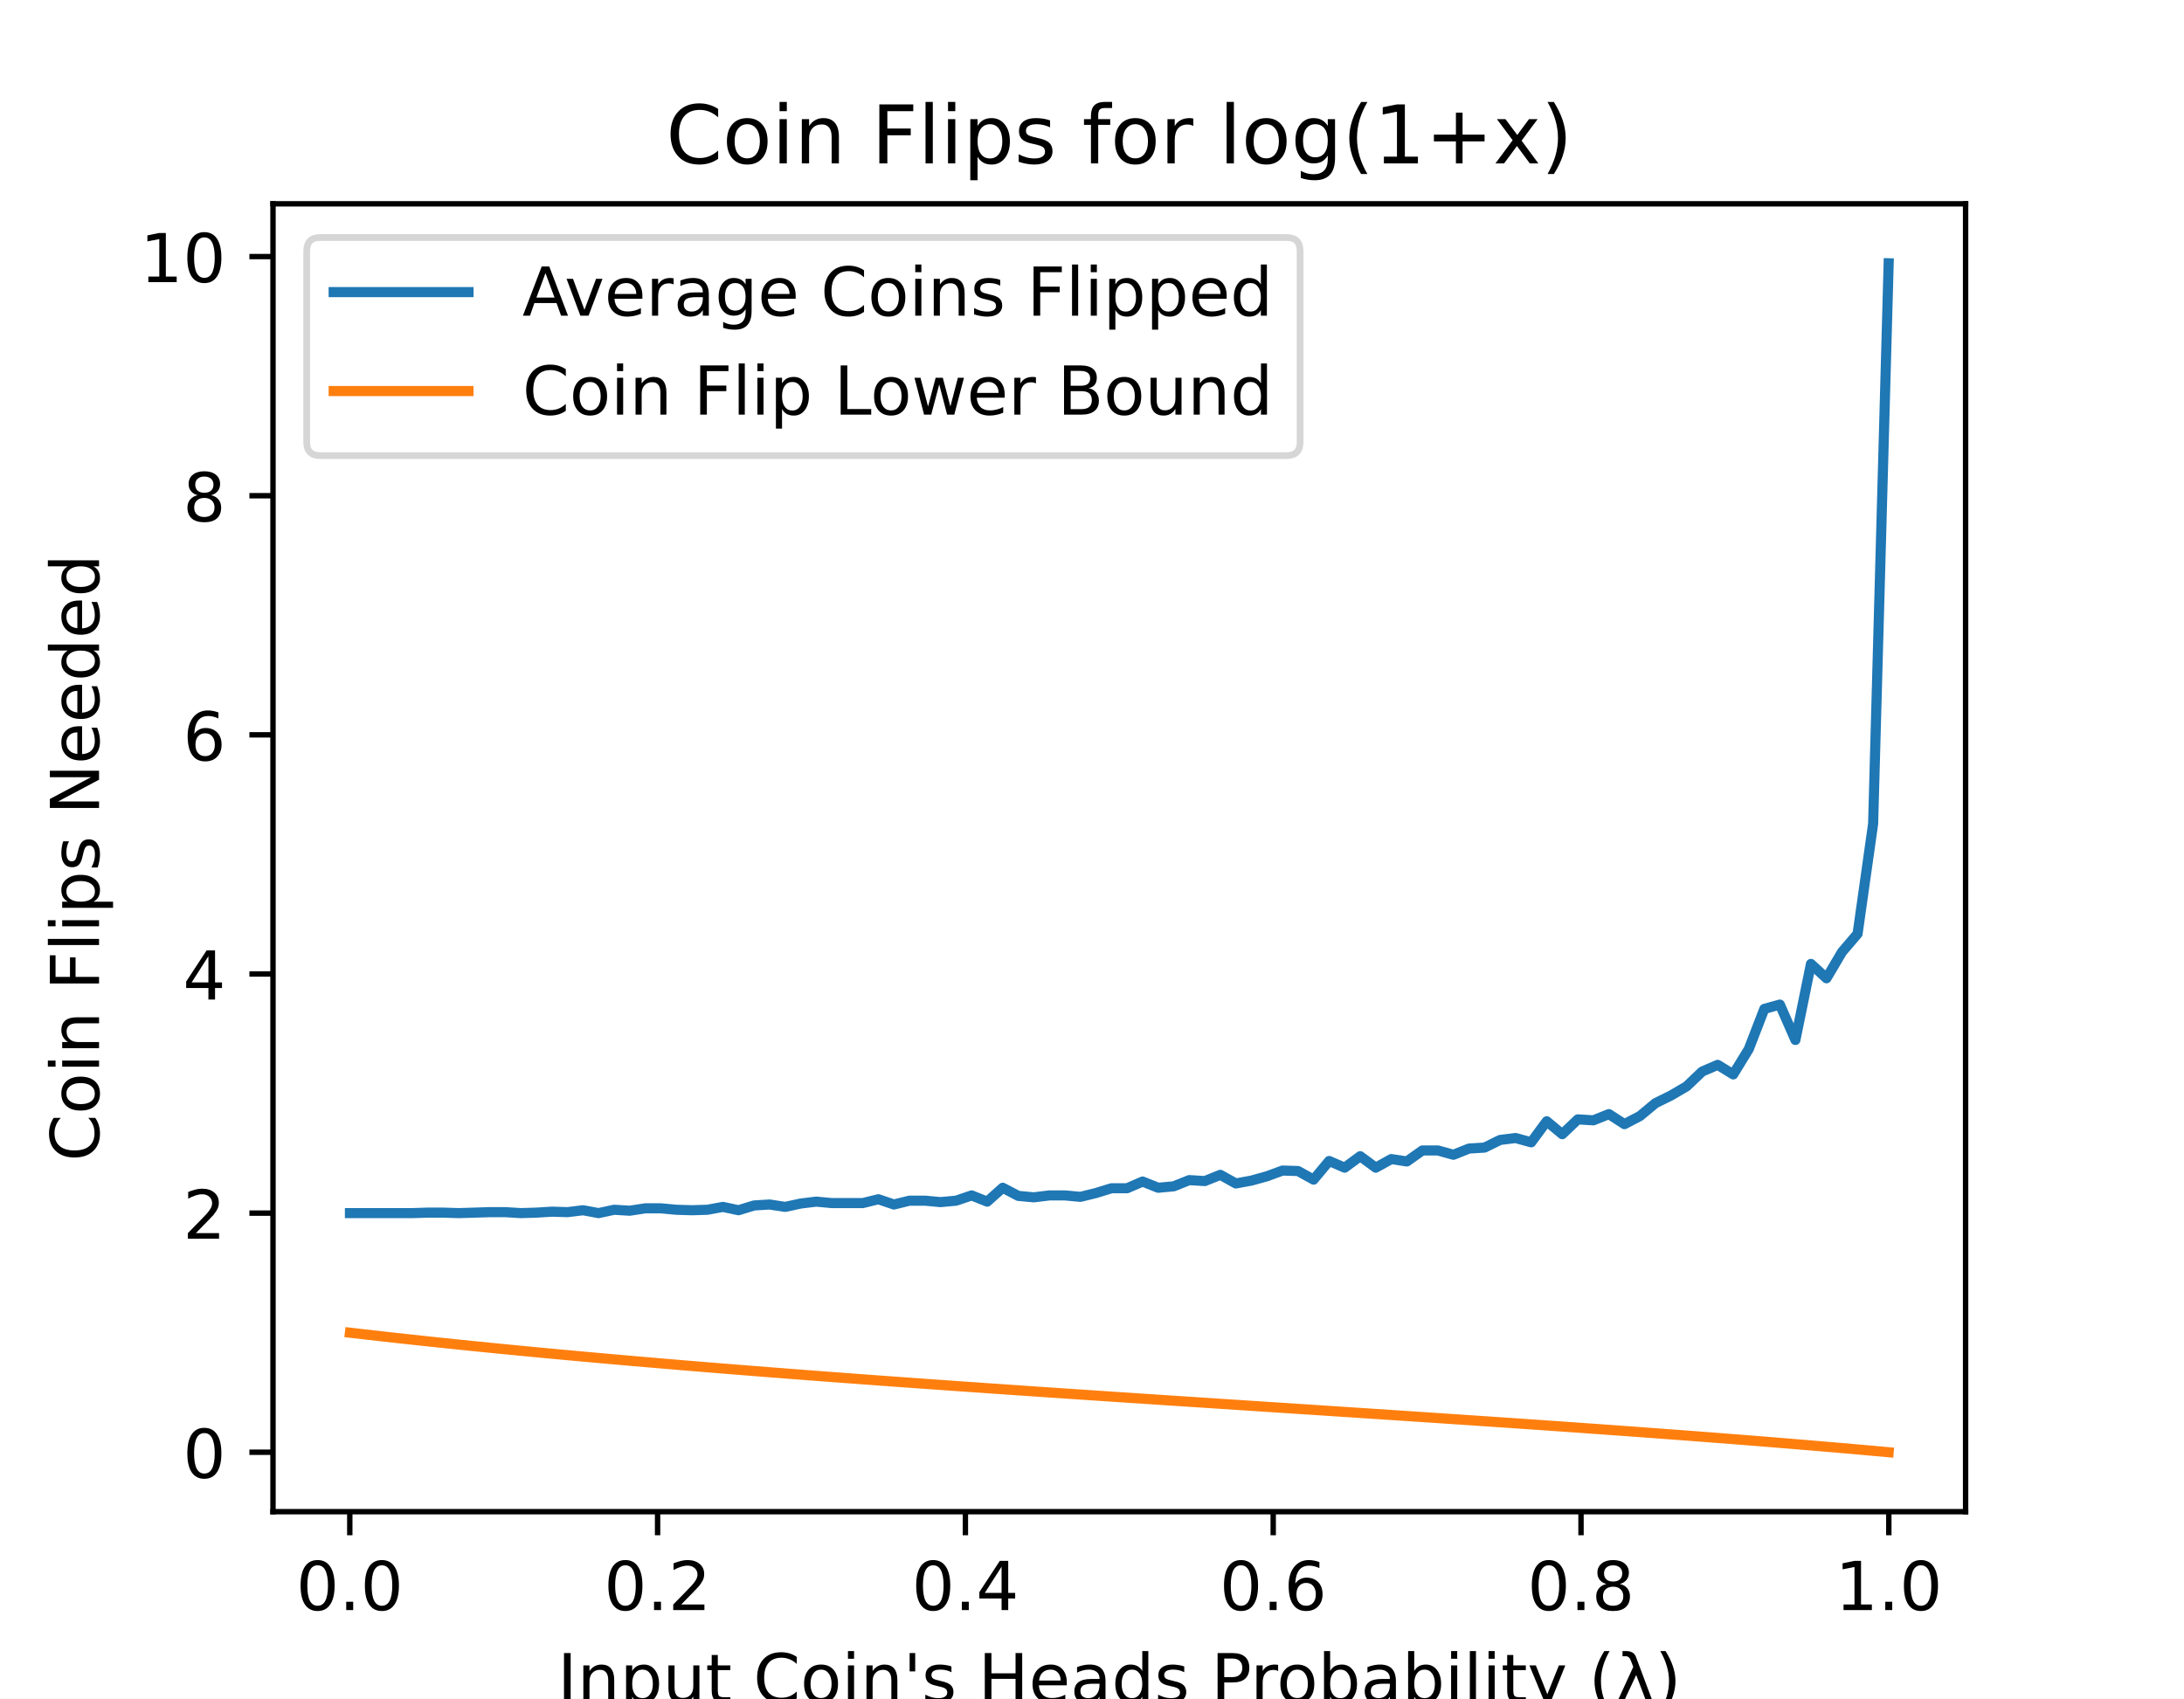
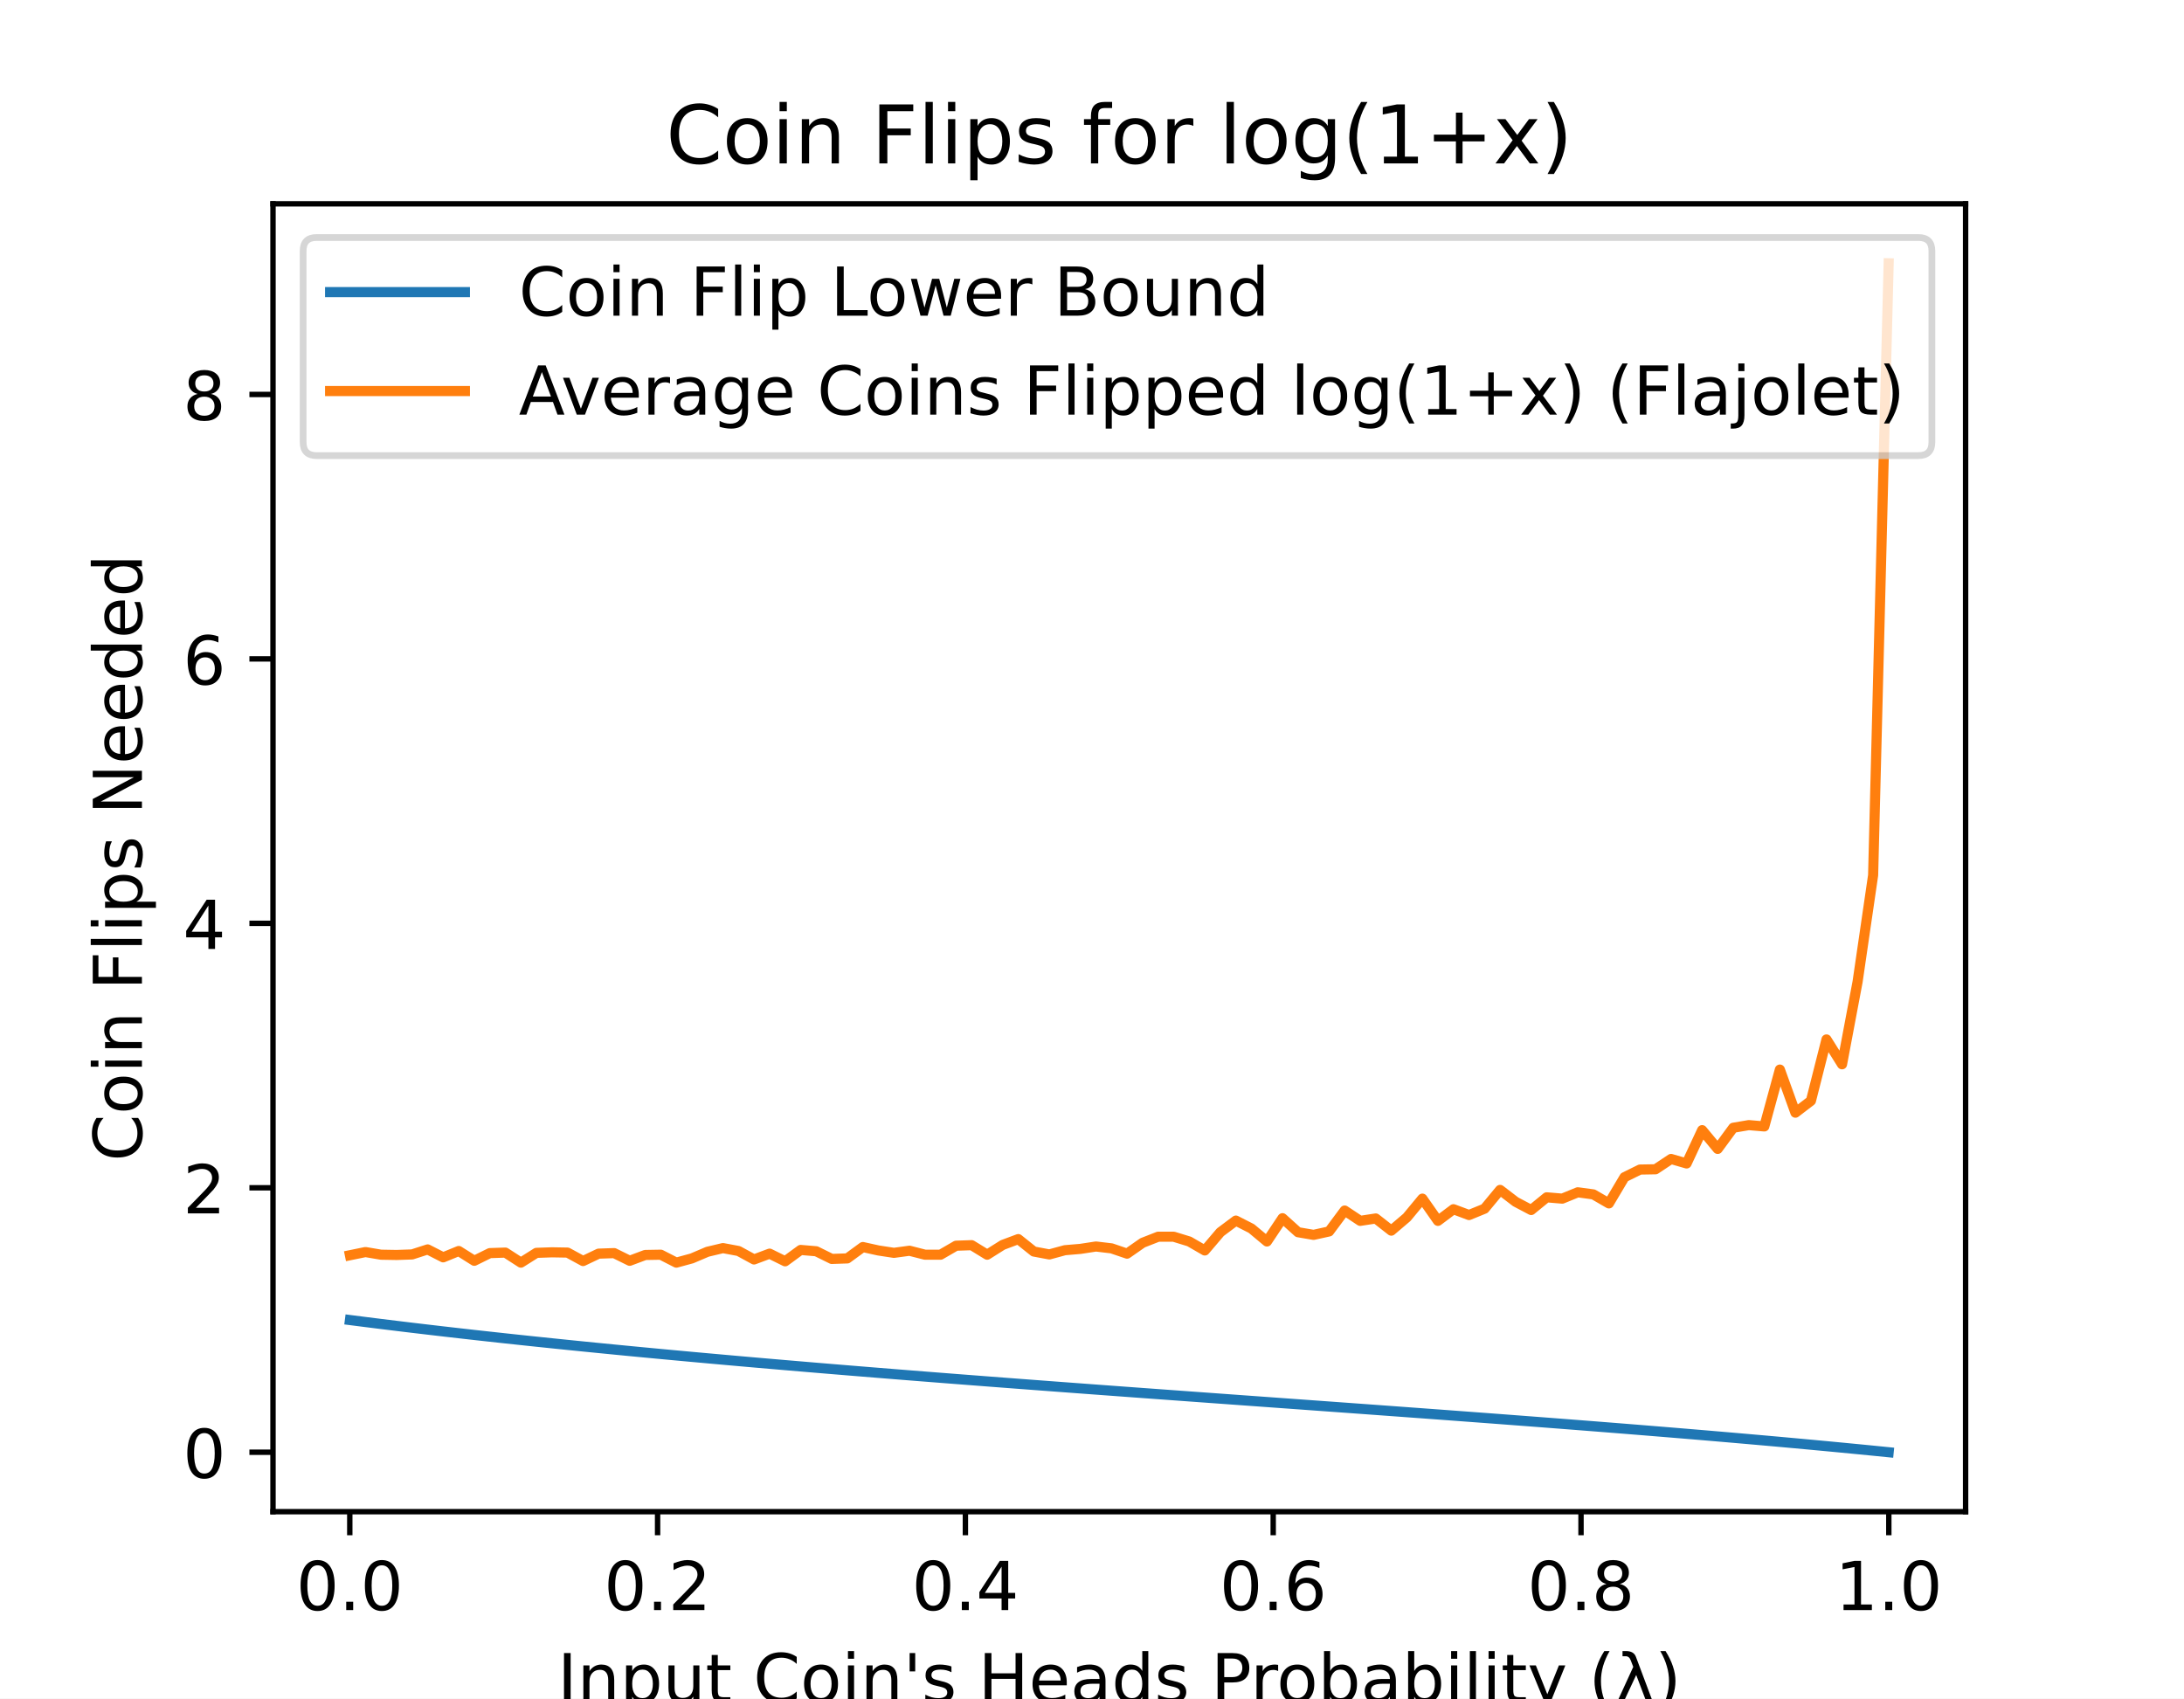
<svg xmlns="http://www.w3.org/2000/svg" xmlns:xlink="http://www.w3.org/1999/xlink" height="252pt" version="1.1" viewBox="0 0 324 252" width="324pt">
  <defs>
    <style type="text/css">
*{stroke-linecap:butt;stroke-linejoin:round;}
  </style>
  </defs>
  <g id="figure_1">
    <g id="patch_1">
      <path d="M 0 252  L 324 252  L 324 0  L 0 0  z " style="fill:#ffffff;" />
    </g>
    <g id="axes_1">
      <g id="patch_2">
        <path d="M 40.5 224.28  L 291.6 224.28  L 291.6 30.24  L 40.5 30.24  z " style="fill:#ffffff;" />
      </g>
      <g id="matplotlib.axis_1">
        <g id="xtick_1">
          <g id="line2d_1">
            <defs>
-               <path d="M 0 0  L 0 3.5  " id="m49c0c4c488" style="stroke:#000000;stroke-width:0.8;" />
+               <path d="M 0 0  L 0 3.5  " id="med8d1730a6" style="stroke:#000000;stroke-width:0.8;" />
            </defs>
            <g>
-               <use style="stroke:#000000;stroke-width:0.8;" x="51.891" xlink:href="#m49c0c4c488" y="224.28" />
+               <use style="stroke:#000000;stroke-width:0.8;" x="51.891" xlink:href="#med8d1730a6" y="224.28" />
            </g>
          </g>
          <g id="text_1">
            <text style="font-family:DejaVu Sans;font-size:10px;font-style:normal;font-weight:normal;text-anchor:middle;" transform="rotate(-0, 51.89081, 238.8784)" x="51.891" y="238.878">0.0</text>
          </g>
        </g>
        <g id="xtick_2">
          <g id="line2d_2">
            <g>
-               <use style="stroke:#000000;stroke-width:0.8;" x="97.554" xlink:href="#m49c0c4c488" y="224.28" />
+               <use style="stroke:#000000;stroke-width:0.8;" x="97.554" xlink:href="#med8d1730a6" y="224.28" />
            </g>
          </g>
          <g id="text_2">
            <text style="font-family:DejaVu Sans;font-size:10px;font-style:normal;font-weight:normal;text-anchor:middle;" transform="rotate(-0, 97.55448, 238.8784)" x="97.554" y="238.878">0.2</text>
          </g>
        </g>
        <g id="xtick_3">
          <g id="line2d_3">
            <g>
-               <use style="stroke:#000000;stroke-width:0.8;" x="143.218" xlink:href="#m49c0c4c488" y="224.28" />
+               <use style="stroke:#000000;stroke-width:0.8;" x="143.218" xlink:href="#med8d1730a6" y="224.28" />
            </g>
          </g>
          <g id="text_3">
            <text style="font-family:DejaVu Sans;font-size:10px;font-style:normal;font-weight:normal;text-anchor:middle;" transform="rotate(-0, 143.2182, 238.8784)" x="143.218" y="238.878">0.4</text>
          </g>
        </g>
        <g id="xtick_4">
          <g id="line2d_4">
            <g>
-               <use style="stroke:#000000;stroke-width:0.8;" x="188.882" xlink:href="#m49c0c4c488" y="224.28" />
+               <use style="stroke:#000000;stroke-width:0.8;" x="188.882" xlink:href="#med8d1730a6" y="224.28" />
            </g>
          </g>
          <g id="text_4">
            <text style="font-family:DejaVu Sans;font-size:10px;font-style:normal;font-weight:normal;text-anchor:middle;" transform="rotate(-0, 188.8818, 238.8784)" x="188.882" y="238.878">0.6</text>
          </g>
        </g>
        <g id="xtick_5">
          <g id="line2d_5">
            <g>
-               <use style="stroke:#000000;stroke-width:0.8;" x="234.546" xlink:href="#m49c0c4c488" y="224.28" />
+               <use style="stroke:#000000;stroke-width:0.8;" x="234.546" xlink:href="#med8d1730a6" y="224.28" />
            </g>
          </g>
          <g id="text_5">
            <text style="font-family:DejaVu Sans;font-size:10px;font-style:normal;font-weight:normal;text-anchor:middle;" transform="rotate(-0, 234.5455, 238.8784)" x="234.546" y="238.878">0.8</text>
          </g>
        </g>
        <g id="xtick_6">
          <g id="line2d_6">
            <g>
-               <use style="stroke:#000000;stroke-width:0.8;" x="280.209" xlink:href="#m49c0c4c488" y="224.28" />
+               <use style="stroke:#000000;stroke-width:0.8;" x="280.209" xlink:href="#med8d1730a6" y="224.28" />
            </g>
          </g>
          <g id="text_6">
            <text style="font-family:DejaVu Sans;font-size:10px;font-style:normal;font-weight:normal;text-anchor:middle;" transform="rotate(-0, 280.2092, 238.8784)" x="280.209" y="238.878">1.0</text>
          </g>
        </g>
        <g id="text_7">
          <text style="font-family:DejaVu Sans;font-size:10px;font-style:normal;font-weight:normal;text-anchor:middle;" transform="rotate(-0, 166.05, 252.5566)" x="166.05" y="252.557">Input Coin's Heads Probability (λ)</text>
        </g>
      </g>
      <g id="matplotlib.axis_2">
        <g id="ytick_1">
          <g id="line2d_7">
            <defs>
-               <path d="M 0 0  L -3.5 0  " id="mfebb966242" style="stroke:#000000;stroke-width:0.8;" />
+               <path d="M 0 0  L -3.5 0  " id="m7c59adb491" style="stroke:#000000;stroke-width:0.8;" />
            </defs>
            <g>
-               <use style="stroke:#000000;stroke-width:0.8;" x="40.5" xlink:href="#mfebb966242" y="215.462" />
+               <use style="stroke:#000000;stroke-width:0.8;" x="40.5" xlink:href="#m7c59adb491" y="215.462" />
            </g>
          </g>
          <g id="text_8">
-             <text style="font-family:DejaVu Sans;font-size:10px;font-style:normal;font-weight:normal;text-anchor:end;" transform="rotate(-0, 33.5, 219.2613)" x="33.5" y="219.261">0</text>
+             <text style="font-family:DejaVu Sans;font-size:10px;font-style:normal;font-weight:normal;text-anchor:end;" transform="rotate(-0, 33.5, 219.2615)" x="33.5" y="219.262">0</text>
          </g>
        </g>
        <g id="ytick_2">
          <g id="line2d_8">
            <g>
-               <use style="stroke:#000000;stroke-width:0.8;" x="40.5" xlink:href="#mfebb966242" y="179.983" />
+               <use style="stroke:#000000;stroke-width:0.8;" x="40.5" xlink:href="#m7c59adb491" y="176.227" />
            </g>
          </g>
          <g id="text_9">
-             <text style="font-family:DejaVu Sans;font-size:10px;font-style:normal;font-weight:normal;text-anchor:end;" transform="rotate(-0, 33.5, 183.7822)" x="33.5" y="183.782">2</text>
+             <text style="font-family:DejaVu Sans;font-size:10px;font-style:normal;font-weight:normal;text-anchor:end;" transform="rotate(-0, 33.5, 180.0261)" x="33.5" y="180.026">2</text>
          </g>
        </g>
        <g id="ytick_3">
          <g id="line2d_9">
            <g>
-               <use style="stroke:#000000;stroke-width:0.8;" x="40.5" xlink:href="#mfebb966242" y="144.504" />
+               <use style="stroke:#000000;stroke-width:0.8;" x="40.5" xlink:href="#m7c59adb491" y="136.992" />
            </g>
          </g>
          <g id="text_10">
-             <text style="font-family:DejaVu Sans;font-size:10px;font-style:normal;font-weight:normal;text-anchor:end;" transform="rotate(-0, 33.5, 148.3031)" x="33.5" y="148.303">4</text>
+             <text style="font-family:DejaVu Sans;font-size:10px;font-style:normal;font-weight:normal;text-anchor:end;" transform="rotate(-0, 33.5, 140.7907)" x="33.5" y="140.791">4</text>
          </g>
        </g>
        <g id="ytick_4">
          <g id="line2d_10">
            <g>
-               <use style="stroke:#000000;stroke-width:0.8;" x="40.5" xlink:href="#mfebb966242" y="109.025" />
+               <use style="stroke:#000000;stroke-width:0.8;" x="40.5" xlink:href="#m7c59adb491" y="97.756" />
            </g>
          </g>
          <g id="text_11">
-             <text style="font-family:DejaVu Sans;font-size:10px;font-style:normal;font-weight:normal;text-anchor:end;" transform="rotate(-0, 33.5, 112.824)" x="33.5" y="112.824">6</text>
+             <text style="font-family:DejaVu Sans;font-size:10px;font-style:normal;font-weight:normal;text-anchor:end;" transform="rotate(-0, 33.5, 101.5554)" x="33.5" y="101.555">6</text>
          </g>
        </g>
        <g id="ytick_5">
          <g id="line2d_11">
            <g>
-               <use style="stroke:#000000;stroke-width:0.8;" x="40.5" xlink:href="#mfebb966242" y="73.546" />
+               <use style="stroke:#000000;stroke-width:0.8;" x="40.5" xlink:href="#m7c59adb491" y="58.521" />
            </g>
          </g>
          <g id="text_12">
-             <text style="font-family:DejaVu Sans;font-size:10px;font-style:normal;font-weight:normal;text-anchor:end;" transform="rotate(-0, 33.5, 77.3449)" x="33.5" y="77.345">8</text>
+             <text style="font-family:DejaVu Sans;font-size:10px;font-style:normal;font-weight:normal;text-anchor:end;" transform="rotate(-0, 33.5, 62.31997)" x="33.5" y="62.32">8</text>
          </g>
        </g>
-         <g id="ytick_6">
-           <g id="line2d_12">
-             <g>
-               <use style="stroke:#000000;stroke-width:0.8;" x="40.5" xlink:href="#mfebb966242" y="38.067" />
-             </g>
-           </g>
-           <g id="text_13">
-             <text style="font-family:DejaVu Sans;font-size:10px;font-style:normal;font-weight:normal;text-anchor:end;" transform="rotate(-0, 33.5, 41.8658)" x="33.5" y="41.866">10</text>
-           </g>
-         </g>
-         <g id="text_14">
-           <text style="font-family:DejaVu Sans;font-size:10px;font-style:normal;font-weight:normal;text-anchor:middle;" transform="rotate(-90, 14.69531, 127.26)" x="14.695" y="127.26">Coin Flips Needed</text>
+         <g id="text_13">
+           <text style="font-family:DejaVu Sans;font-size:10px;font-style:normal;font-weight:normal;text-anchor:middle;" transform="rotate(-90, 21.05781, 127.26)" x="21.058" y="127.26">Coin Flips Needed</text>
        </g>
      </g>
+       <g id="line2d_12">
+         <path clip-path="url(#p0823089027)" d="M 51.914 195.848  L 54.219 196.142  L 56.525 196.431  L 58.831 196.714  L 61.137 196.993  L 63.443 197.266  L 65.748 197.535  L 68.054 197.8  L 70.36 198.06  L 72.666 198.315  L 74.971 198.567  L 77.277 198.814  L 79.583 199.058  L 81.889 199.298  L 84.195 199.535  L 86.5 199.768  L 88.806 199.997  L 91.112 200.224  L 93.418 200.448  L 95.724 200.668  L 98.029 200.886  L 100.335 201.1  L 102.641 201.313  L 104.947 201.522  L 107.252 201.729  L 109.558 201.934  L 111.864 202.137  L 114.17 202.337  L 116.476 202.535  L 118.781 202.731  L 121.087 202.925  L 123.393 203.117  L 125.699 203.308  L 128.005 203.496  L 130.31 203.683  L 132.616 203.869  L 134.922 204.053  L 137.228 204.235  L 139.533 204.416  L 141.839 204.596  L 144.145 204.774  L 146.451 204.952  L 148.757 205.128  L 151.062 205.303  L 153.368 205.477  L 155.674 205.65  L 157.98 205.823  L 160.286 205.994  L 162.591 206.165  L 164.897 206.335  L 167.203 206.505  L 169.509 206.674  L 171.814 206.842  L 174.12 207.01  L 176.426 207.178  L 178.732 207.345  L 181.038 207.512  L 183.343 207.679  L 185.649 207.846  L 187.955 208.012  L 190.261 208.179  L 192.567 208.345  L 194.872 208.512  L 197.178 208.679  L 199.484 208.846  L 201.79 209.013  L 204.095 209.181  L 206.401 209.349  L 208.707 209.518  L 211.013 209.687  L 213.319 209.857  L 215.624 210.028  L 217.93 210.199  L 220.236 210.371  L 222.542 210.544  L 224.848 210.719  L 227.153 210.894  L 229.459 211.07  L 231.765 211.248  L 234.071 211.427  L 236.376 211.607  L 238.682 211.789  L 240.988 211.973  L 243.294 212.158  L 245.6 212.346  L 247.905 212.535  L 250.211 212.726  L 252.517 212.919  L 254.823 213.115  L 257.129 213.313  L 259.434 213.514  L 261.74 213.717  L 264.046 213.923  L 266.352 214.133  L 268.657 214.345  L 270.963 214.561  L 273.269 214.78  L 275.575 215.003  L 277.881 215.229  L 280.186 215.46  " style="fill:none;stroke:#1f77b4;stroke-linecap:square;stroke-width:1.5;" />
+       </g>
      <g id="line2d_13">
-         <path clip-path="url(#paa7510b137)" d="M 51.914 179.983  L 54.219 179.983  L 56.525 179.983  L 58.831 179.983  L 61.137 179.983  L 63.443 179.912  L 65.748 179.912  L 68.054 179.983  L 70.36 179.912  L 72.666 179.841  L 74.971 179.841  L 77.277 179.983  L 79.583 179.912  L 81.889 179.77  L 84.195 179.841  L 86.5 179.557  L 88.806 179.983  L 91.112 179.486  L 93.418 179.628  L 95.724 179.273  L 98.029 179.273  L 100.335 179.486  L 102.641 179.557  L 104.947 179.486  L 107.252 179.061  L 109.558 179.557  L 111.864 178.848  L 114.17 178.706  L 116.476 179.061  L 118.781 178.564  L 121.087 178.28  L 123.393 178.493  L 125.699 178.493  L 128.005 178.493  L 130.31 177.925  L 132.616 178.706  L 134.922 178.138  L 137.228 178.138  L 139.533 178.351  L 141.839 178.138  L 144.145 177.358  L 146.451 178.28  L 148.757 176.222  L 151.062 177.428  L 153.368 177.641  L 155.674 177.358  L 157.98 177.358  L 160.286 177.57  L 162.591 177.003  L 164.897 176.293  L 167.203 176.293  L 169.509 175.3  L 171.814 176.222  L 174.12 176.009  L 176.426 175.087  L 178.732 175.229  L 181.038 174.306  L 183.343 175.584  L 185.649 175.158  L 187.955 174.519  L 190.261 173.668  L 192.567 173.739  L 194.872 175.016  L 197.178 172.249  L 199.484 173.242  L 201.79 171.539  L 204.095 173.242  L 206.401 171.965  L 208.707 172.319  L 211.013 170.687  L 213.319 170.687  L 215.624 171.326  L 217.93 170.404  L 220.236 170.262  L 222.542 169.126  L 224.848 168.843  L 227.153 169.481  L 229.459 166.359  L 231.765 168.275  L 234.071 166.075  L 236.376 166.217  L 238.682 165.295  L 240.988 166.785  L 243.294 165.578  L 245.6 163.663  L 247.905 162.527  L 250.211 161.179  L 252.517 158.979  L 254.823 157.986  L 257.129 159.405  L 259.434 155.644  L 261.74 149.684  L 264.046 149.045  L 266.352 154.296  L 268.657 143.014  L 270.963 145.143  L 273.269 141.24  L 275.575 138.543  L 277.881 122.223  L 280.186 39.06  " style="fill:none;stroke:#1f77b4;stroke-linecap:square;stroke-width:1.5;" />
-       </g>
-       <g id="line2d_14">
-         <path clip-path="url(#paa7510b137)" d="M 51.914 197.725  L 54.219 197.991  L 56.525 198.253  L 58.831 198.509  L 61.137 198.761  L 63.443 199.008  L 65.748 199.251  L 68.054 199.49  L 70.36 199.725  L 72.666 199.957  L 74.971 200.184  L 77.277 200.408  L 79.583 200.628  L 81.889 200.845  L 84.195 201.059  L 86.5 201.27  L 88.806 201.478  L 91.112 201.683  L 93.418 201.885  L 95.724 202.084  L 98.029 202.281  L 100.335 202.475  L 102.641 202.667  L 104.947 202.857  L 107.252 203.044  L 109.558 203.229  L 111.864 203.412  L 114.17 203.593  L 116.476 203.772  L 118.781 203.95  L 121.087 204.125  L 123.393 204.299  L 125.699 204.471  L 128.005 204.642  L 130.31 204.811  L 132.616 204.978  L 134.922 205.145  L 137.228 205.31  L 139.533 205.473  L 141.839 205.636  L 144.145 205.797  L 146.451 205.958  L 148.757 206.117  L 151.062 206.275  L 153.368 206.433  L 155.674 206.59  L 157.98 206.745  L 160.286 206.901  L 162.591 207.055  L 164.897 207.209  L 167.203 207.362  L 169.509 207.515  L 171.814 207.667  L 174.12 207.819  L 176.426 207.971  L 178.732 208.122  L 181.038 208.273  L 183.343 208.424  L 185.649 208.575  L 187.955 208.725  L 190.261 208.876  L 192.567 209.026  L 194.872 209.177  L 197.178 209.328  L 199.484 209.479  L 201.79 209.631  L 204.095 209.782  L 206.401 209.934  L 208.707 210.087  L 211.013 210.24  L 213.319 210.394  L 215.624 210.548  L 217.93 210.703  L 220.236 210.858  L 222.542 211.015  L 224.848 211.172  L 227.153 211.331  L 229.459 211.49  L 231.765 211.651  L 234.071 211.813  L 236.376 211.976  L 238.682 212.141  L 240.988 212.307  L 243.294 212.474  L 245.6 212.644  L 247.905 212.815  L 250.211 212.988  L 252.517 213.163  L 254.823 213.34  L 257.129 213.519  L 259.434 213.7  L 261.74 213.884  L 264.046 214.071  L 266.352 214.26  L 268.657 214.452  L 270.963 214.647  L 273.269 214.845  L 275.575 215.046  L 277.881 215.251  L 280.186 215.46  " style="fill:none;stroke:#ff7f0e;stroke-linecap:square;stroke-width:1.5;" />
+         <path clip-path="url(#p0823089027)" d="M 51.914 186.232  L 54.219 185.761  L 56.525 186.153  L 58.831 186.193  L 61.137 186.114  L 63.443 185.369  L 65.748 186.546  L 68.054 185.604  L 70.36 187.056  L 72.666 185.918  L 74.971 185.84  L 77.277 187.331  L 79.583 185.879  L 81.889 185.8  L 84.195 185.84  L 86.5 187.095  L 88.806 185.997  L 91.112 185.918  L 93.418 187.056  L 95.724 186.193  L 98.029 186.153  L 100.335 187.331  L 102.641 186.703  L 104.947 185.722  L 107.252 185.173  L 109.558 185.604  L 111.864 186.86  L 114.17 185.997  L 116.476 187.134  L 118.781 185.447  L 121.087 185.643  L 123.393 186.781  L 125.699 186.703  L 128.005 185.016  L 130.31 185.526  L 132.616 185.879  L 134.922 185.565  L 137.228 186.153  L 139.533 186.153  L 141.839 184.819  L 144.145 184.741  L 146.451 186.153  L 148.757 184.702  L 151.062 183.839  L 153.368 185.683  L 155.674 186.114  L 157.98 185.486  L 160.286 185.29  L 162.591 184.937  L 164.897 185.212  L 167.203 185.997  L 169.509 184.388  L 171.814 183.485  L 174.12 183.485  L 176.426 184.192  L 178.732 185.526  L 181.038 182.818  L 183.343 181.092  L 185.649 182.269  L 187.955 184.192  L 190.261 180.739  L 192.567 182.818  L 194.872 183.211  L 197.178 182.701  L 199.484 179.601  L 201.79 181.131  L 204.095 180.778  L 206.401 182.583  L 208.707 180.621  L 211.013 177.836  L 213.319 181.131  L 215.624 179.405  L 217.93 180.268  L 220.236 179.327  L 222.542 176.541  L 224.848 178.306  L 227.153 179.523  L 229.459 177.639  L 231.765 177.836  L 234.071 176.894  L 236.376 177.208  L 238.682 178.542  L 240.988 174.658  L 243.294 173.52  L 245.6 173.48  L 247.905 171.95  L 250.211 172.617  L 252.517 167.674  L 254.823 170.459  L 257.129 167.32  L 259.434 166.928  L 261.74 167.124  L 264.046 158.689  L 266.352 165.084  L 268.657 163.318  L 270.963 154.216  L 273.269 157.904  L 275.575 145.663  L 277.881 129.851  L 280.186 39.06  " style="fill:none;stroke:#ff7f0e;stroke-linecap:square;stroke-width:1.5;" />
      </g>
      <g id="patch_3">
        <path d="M 40.5 224.28  L 40.5 30.24  " style="fill:none;stroke:#000000;stroke-linecap:square;stroke-linejoin:miter;stroke-width:0.8;" />
      </g>
      <g id="patch_4">
        <path d="M 291.6 224.28  L 291.6 30.24  " style="fill:none;stroke:#000000;stroke-linecap:square;stroke-linejoin:miter;stroke-width:0.8;" />
      </g>
      <g id="patch_5">
        <path d="M 40.5 224.28  L 291.6 224.28  " style="fill:none;stroke:#000000;stroke-linecap:square;stroke-linejoin:miter;stroke-width:0.8;" />
      </g>
      <g id="patch_6">
        <path d="M 40.5 30.24  L 291.6 30.24  " style="fill:none;stroke:#000000;stroke-linecap:square;stroke-linejoin:miter;stroke-width:0.8;" />
      </g>
-       <g id="text_15">
+       <g id="text_14">
        <text style="font-family:DejaVu Sans;font-size:12px;font-style:normal;font-weight:normal;text-anchor:middle;" transform="rotate(-0, 166.05, 24.24)" x="166.05" y="24.24">Coin Flips for log(1+x)</text>
      </g>
      <g id="legend_1">
        <g id="patch_7">
-           <path d="M 47.5 67.596  L 190.869 67.596  Q 192.869 67.596 192.869 65.596  L 192.869 37.24  Q 192.869 35.24 190.869 35.24  L 47.5 35.24  Q 45.5 35.24 45.5 37.24  L 45.5 65.596  Q 45.5 67.596 47.5 67.596  z " style="fill:#ffffff;opacity:0.8;stroke:#cccccc;stroke-linejoin:miter;" />
+           <path d="M 46.97 67.596  L 284.6 67.596  Q 286.6 67.596 286.6 65.596  L 286.6 37.24  Q 286.6 35.24 284.6 35.24  L 46.97 35.24  Q 44.97 35.24 44.97 37.24  L 44.97 65.596  Q 44.97 67.596 46.97 67.596  z " style="fill:#ffffff;opacity:0.8;stroke:#cccccc;stroke-linejoin:miter;" />
        </g>
-         <g id="line2d_15">
-           <path d="M 49.5 43.338  L 69.5 43.338  " style="fill:none;stroke:#1f77b4;stroke-linecap:square;stroke-width:1.5;" />
+         <g id="line2d_14">
+           <path d="M 48.97 43.338  L 68.97 43.338  " style="fill:none;stroke:#1f77b4;stroke-linecap:square;stroke-width:1.5;" />
        </g>
-         <g id="line2d_16" />
+         <g id="line2d_15" />
+         <g id="text_15">
+           <text style="font-family:DejaVu Sans;font-size:10px;font-style:normal;font-weight:normal;text-anchor:start;" transform="rotate(-0, 76.97031, 46.83844)" x="76.97" y="46.838">Coin Flip Lower Bound</text>
+         </g>
+         <g id="line2d_16">
+           <path d="M 48.97 58.017  L 68.97 58.017  " style="fill:none;stroke:#ff7f0e;stroke-linecap:square;stroke-width:1.5;" />
+         </g>
+         <g id="line2d_17" />
        <g id="text_16">
-           <text style="font-family:DejaVu Sans;font-size:10px;font-style:normal;font-weight:normal;text-anchor:start;" transform="rotate(-0, 77.5, 46.83844)" x="77.5" y="46.838">Average Coins Flipped</text>
-         </g>
-         <g id="line2d_17">
-           <path d="M 49.5 58.017  L 69.5 58.017  " style="fill:none;stroke:#ff7f0e;stroke-linecap:square;stroke-width:1.5;" />
-         </g>
-         <g id="line2d_18" />
-         <g id="text_17">
-           <text style="font-family:DejaVu Sans;font-size:10px;font-style:normal;font-weight:normal;text-anchor:start;" transform="rotate(-0, 77.5, 61.51656)" x="77.5" y="61.517">Coin Flip Lower Bound</text>
+           <text style="font-family:DejaVu Sans;font-size:10px;font-style:normal;font-weight:normal;text-anchor:start;" transform="rotate(-0, 76.97031, 61.51656)" x="76.97" y="61.517">Average Coins Flipped log(1+x) (Flajolet)</text>
        </g>
      </g>
    </g>
  </g>
  <defs>
-     <clipPath id="paa7510b137">
+     <clipPath id="p0823089027">
      <rect height="194.04" width="251.1" x="40.5" y="30.24" />
    </clipPath>
  </defs>
</svg>
